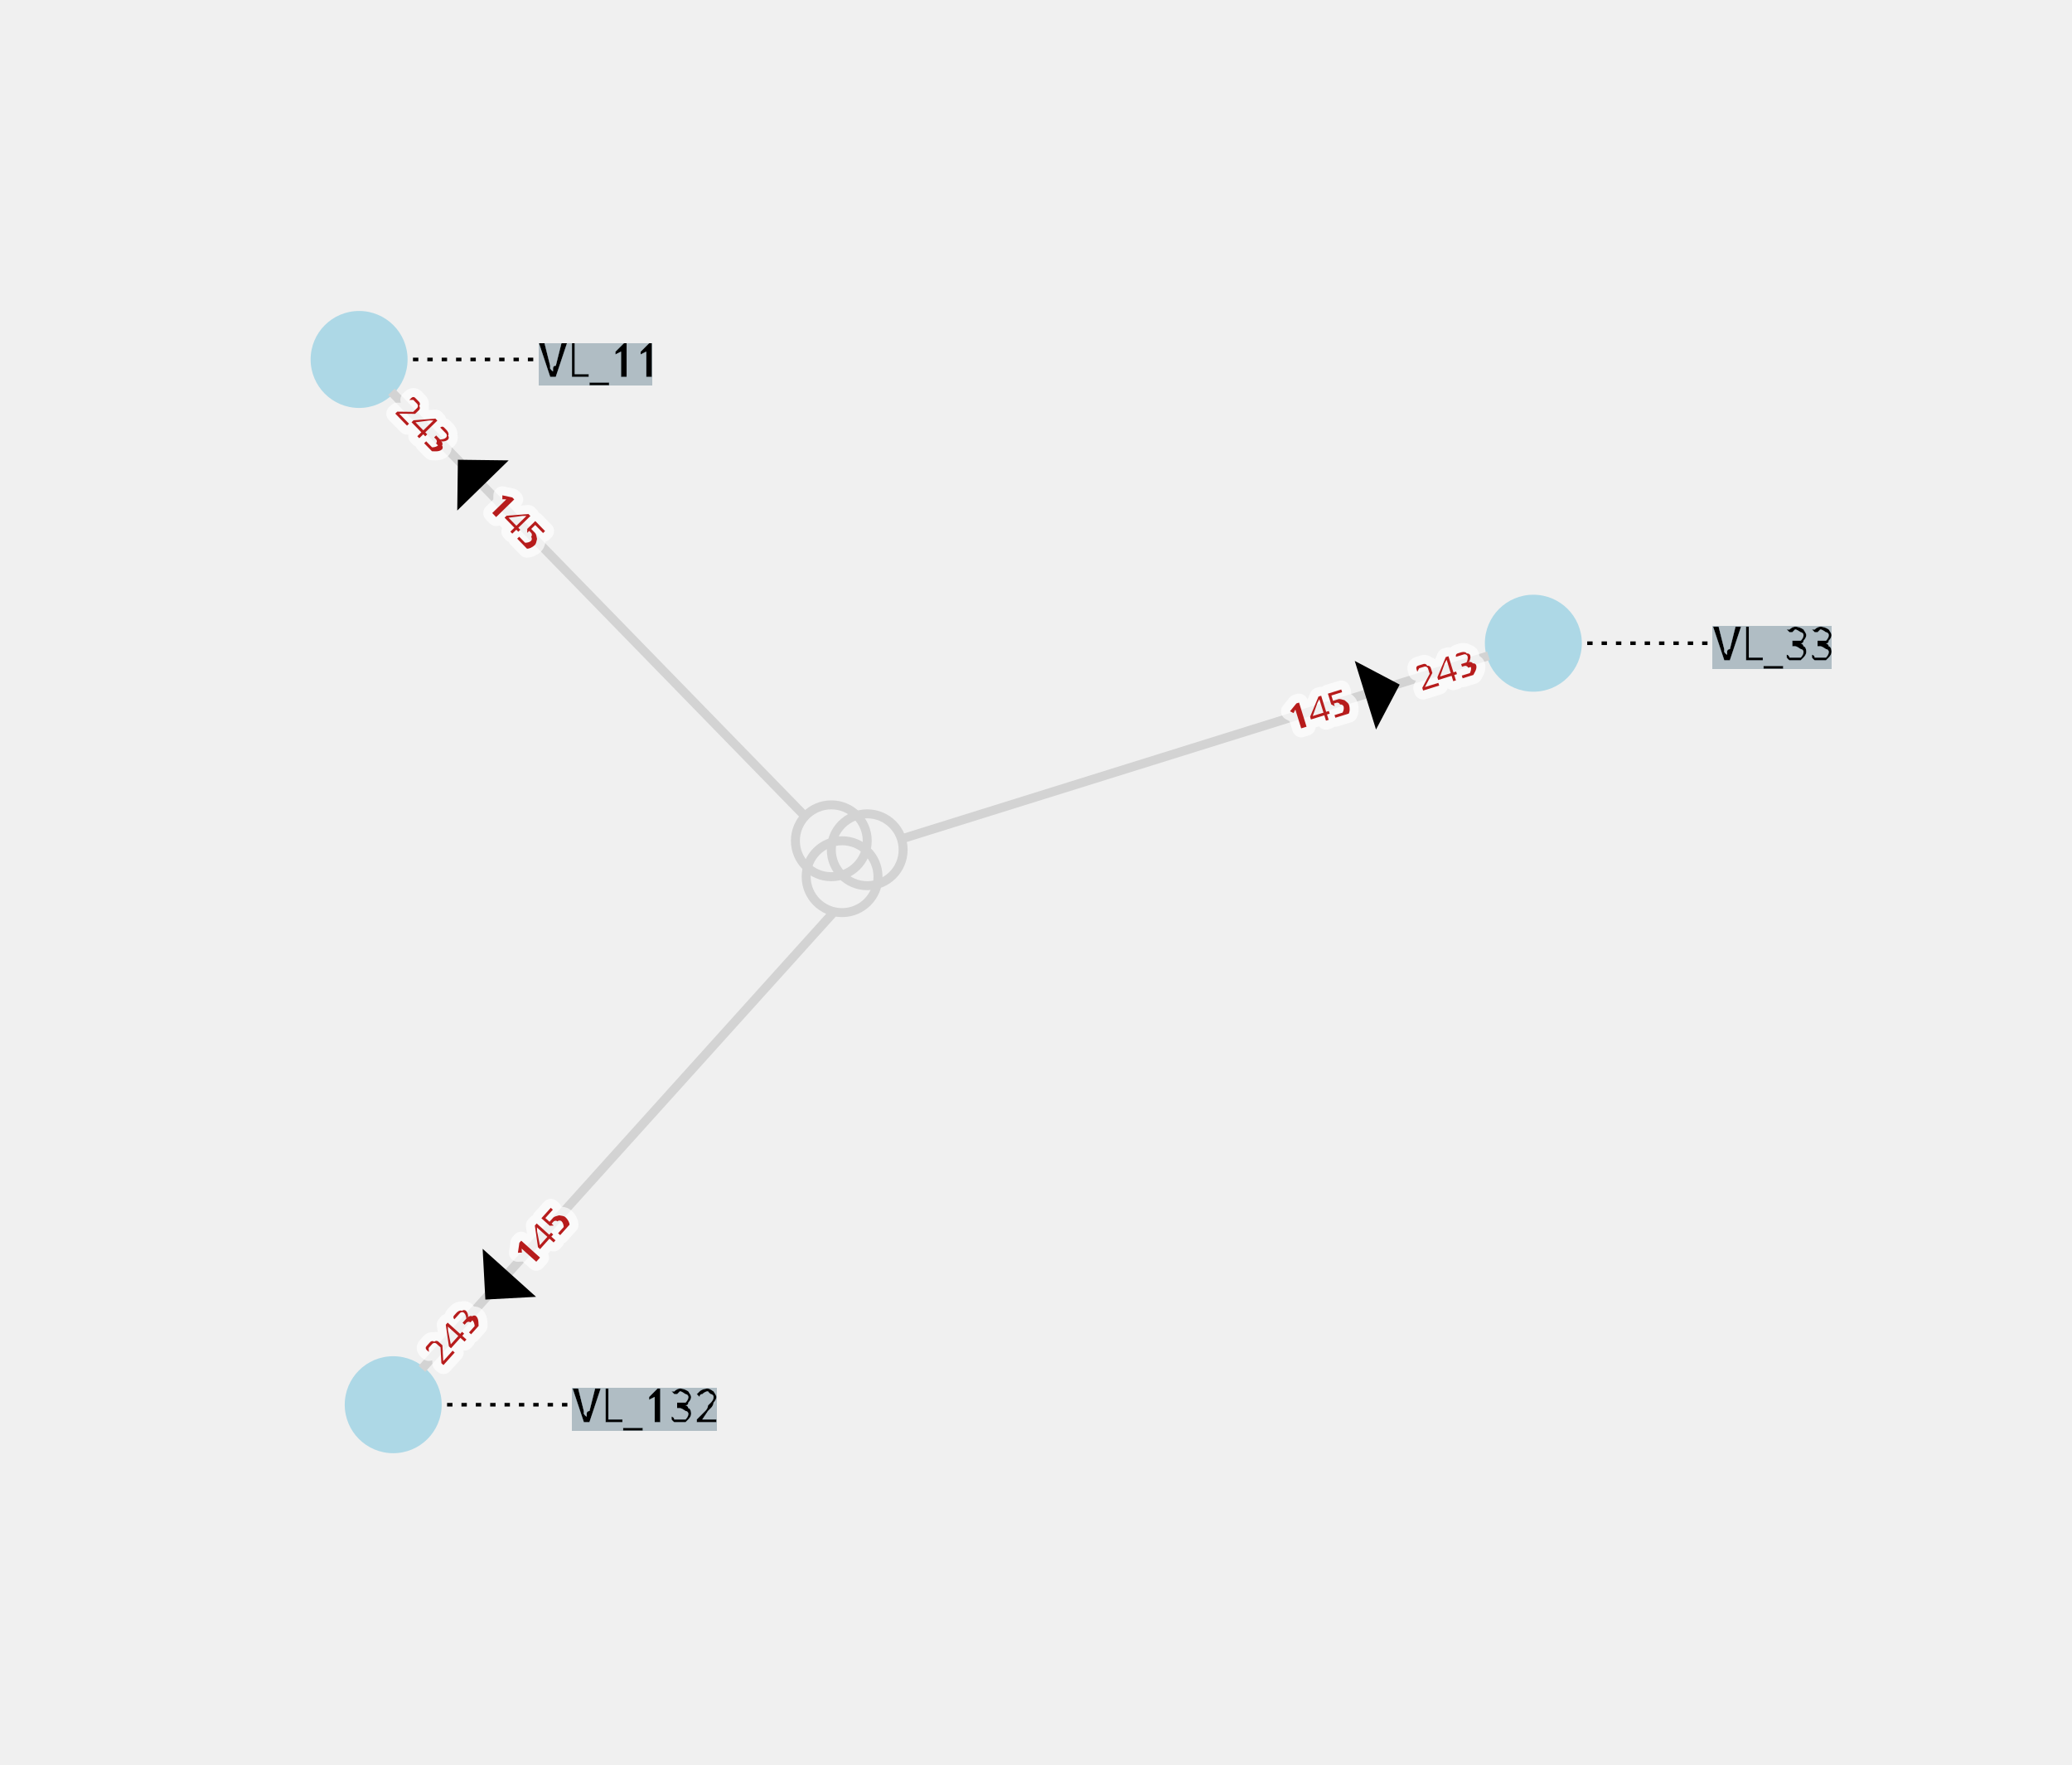
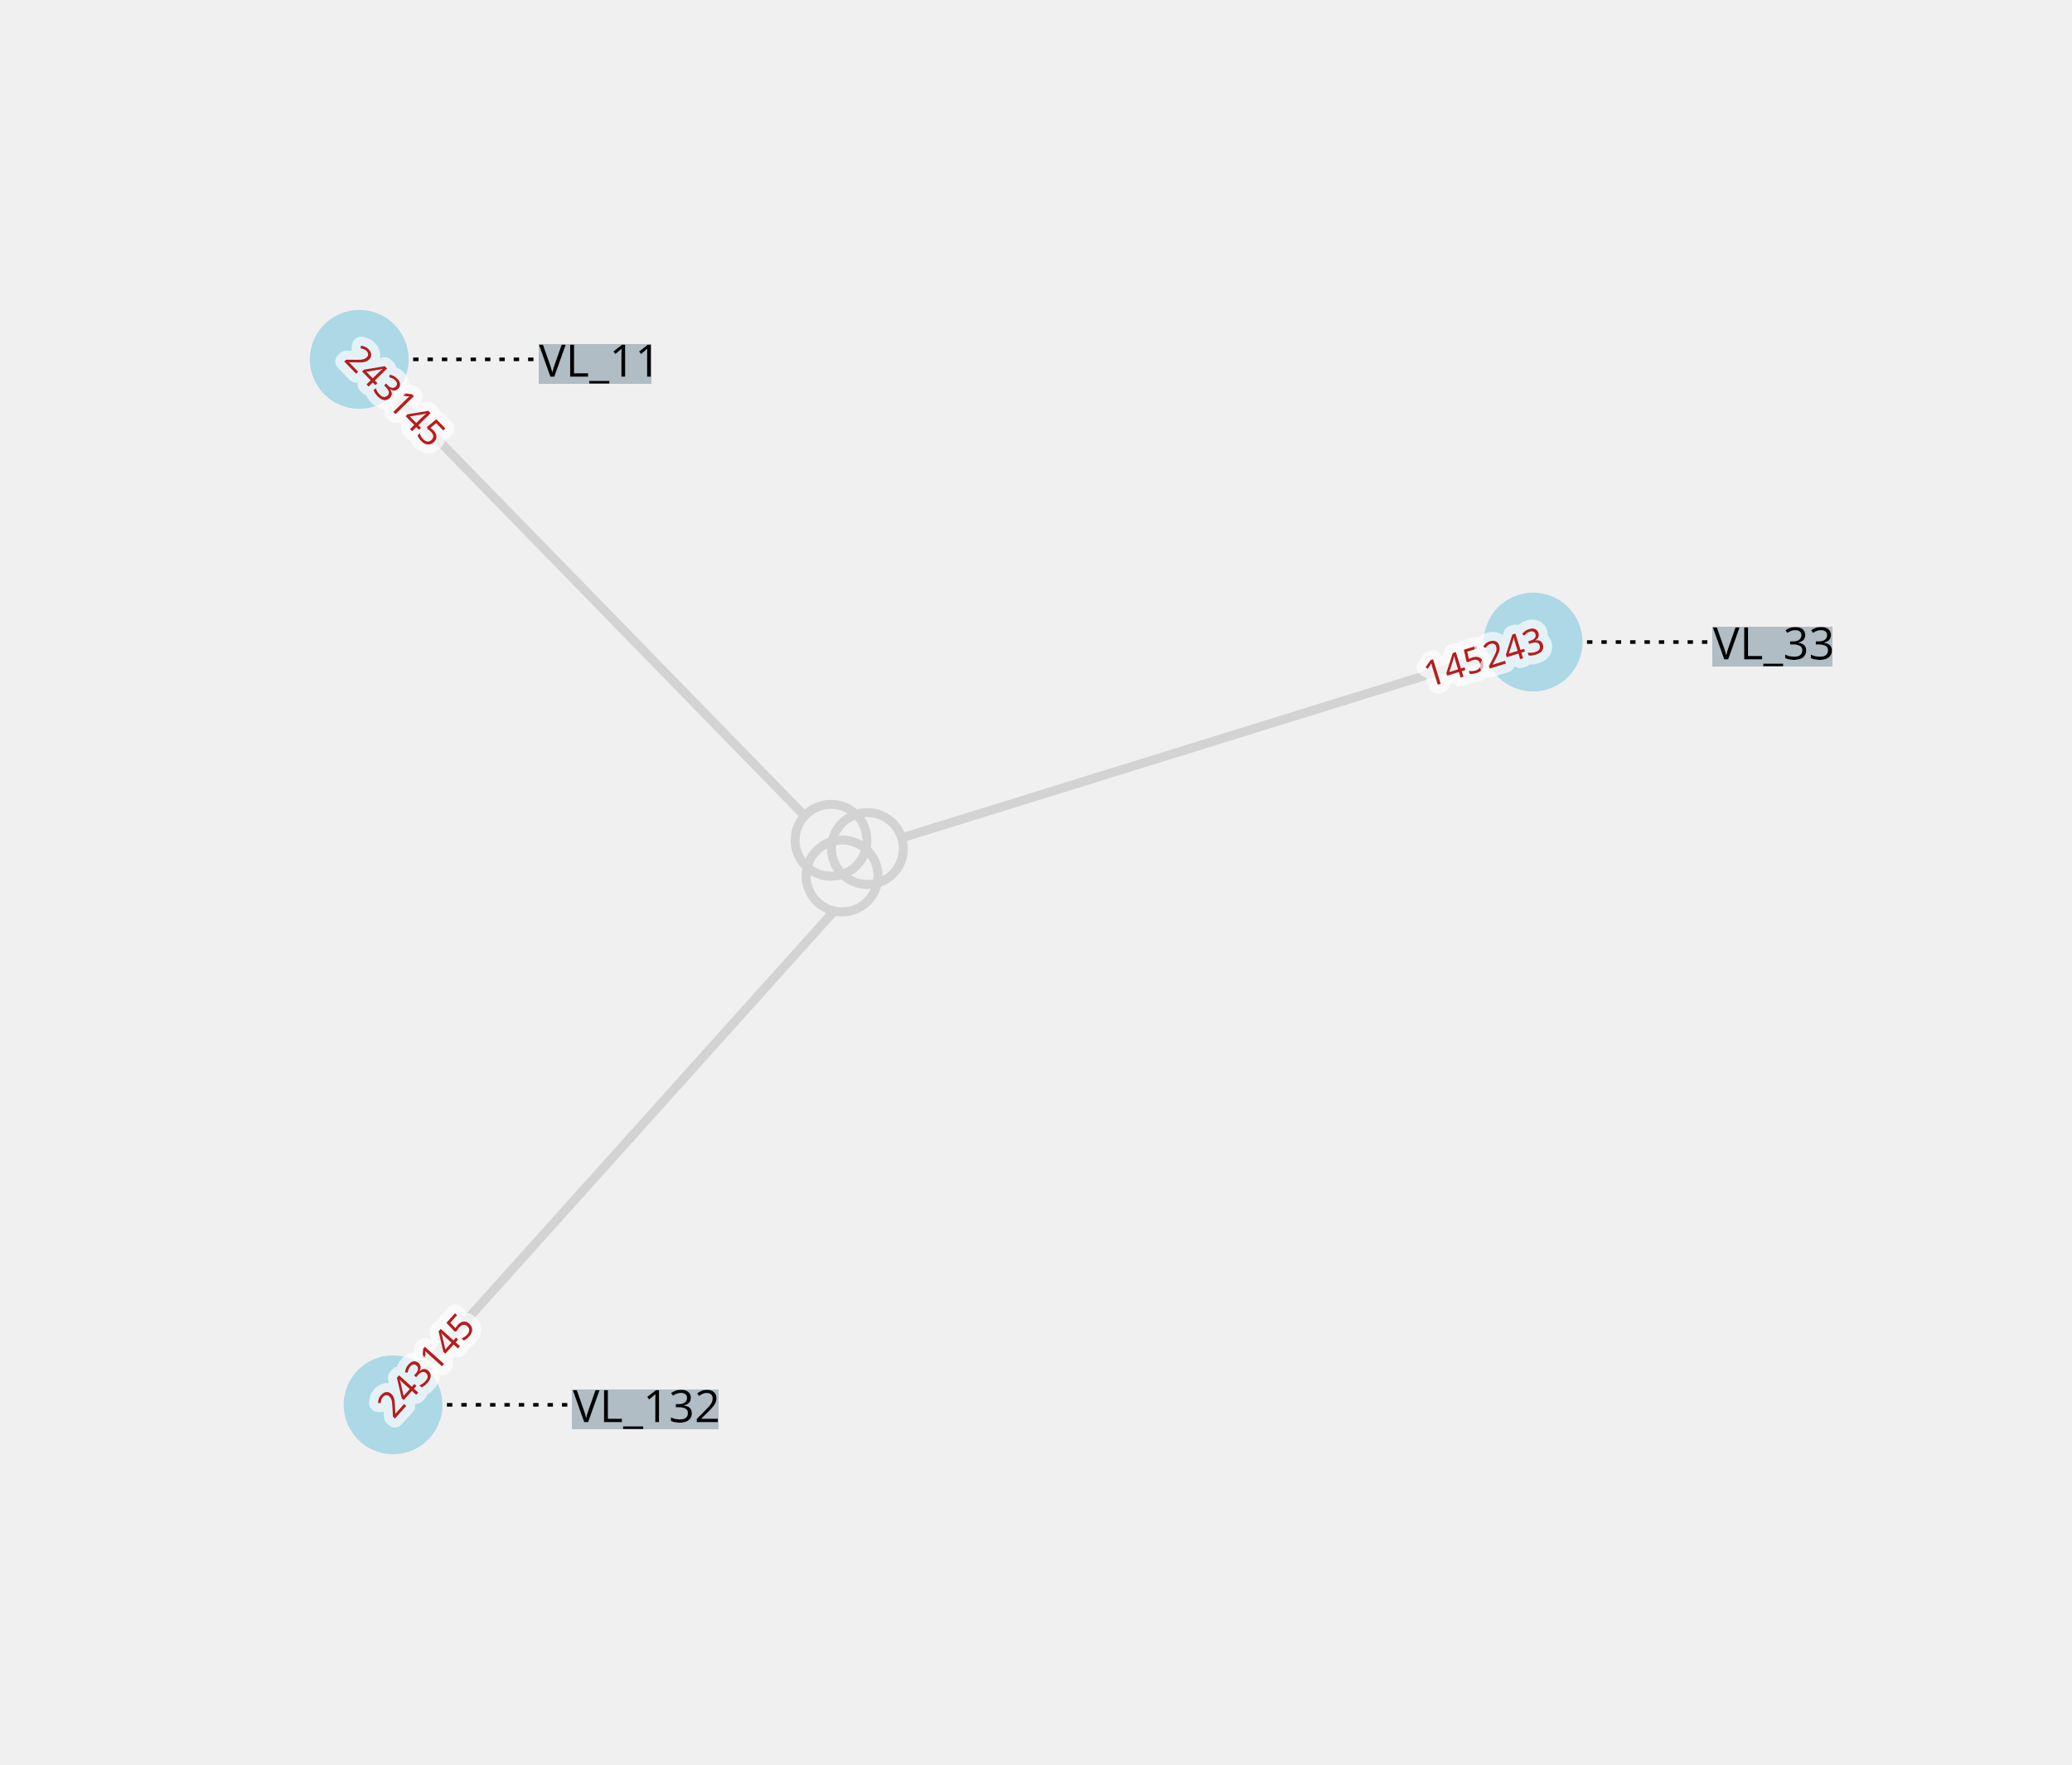
- <svg xmlns="http://www.w3.org/2000/svg" width="800.00" height="680.96" viewBox="-3.99 -4.23 11.54 9.82">
+ <svg xmlns="http://www.w3.org/2000/svg" width="800.00" height="680.96" viewBox="-398.78 -422.73 1153.52 981.87">
  <style>
- .nad-branch-edges polyline, .nad-branch-edges path {stroke: var(--nad-vl-color, lightgrey); stroke-width: 0.05; fill: none}
- .nad-branch-edges circle {stroke: var(--nad-vl-color, lightgrey); stroke-width: 0.05; fill: none}
- .nad-3wt-edges polyline {stroke: var(--nad-vl-color, lightgrey); stroke-width: 0.05; fill: none}
- .nad-text-edges {stroke: black; stroke-width: 0.02; stroke-dasharray: .03,.05}
- .nad-branch-edges .nad-disconnected polyline, .nad-3wt-edges .nad-disconnected polyline {stroke-dasharray: .1,.1}
+ .nad-branch-edges polyline, .nad-branch-edges path {stroke: var(--nad-vl-color, lightgrey); stroke-width: 5; fill: none}
+ .nad-branch-edges circle {stroke: var(--nad-vl-color, lightgrey); stroke-width: 5; fill: none}
+ .nad-3wt-edges polyline {stroke: var(--nad-vl-color, lightgrey); stroke-width: 5; fill: none}
+ .nad-text-edges {stroke: black; stroke-width: 2; stroke-dasharray: 3,5}
+ .nad-branch-edges .nad-disconnected polyline, .nad-3wt-edges .nad-disconnected polyline {stroke-dasharray: 10,10}
.nad-vl-nodes circle, .nad-vl-nodes path {fill: var(--nad-vl-color, lightblue)}
- .nad-vl-nodes circle.nad-unknown-busnode {stroke: lightgrey; stroke-width: 0.05; stroke-dasharray: .05,.05; fill: none}
- .nad-hvdc-edge polyline.nad-hvdc {stroke: grey; stroke-width: 0.2}
- .nad-3wt-nodes circle {stroke: var(--nad-vl-color, lightgrey); stroke-width: 0.05; fill: none}
+ .nad-vl-nodes circle.nad-unknown-busnode {stroke: lightgrey; stroke-width: 5; stroke-dasharray: 5,5; fill: none}
+ .nad-hvdc-edge polyline.nad-hvdc {stroke: grey; stroke-width: 20}
+ .nad-3wt-nodes circle {stroke: var(--nad-vl-color, lightgrey); stroke-width: 5; fill: none}
.nad-state-out .nad-arrow-in {visibility: hidden}
.nad-state-in .nad-arrow-out {visibility: hidden}
.nad-active path {stroke: none; fill: #546e7a}
.nad-active {visibility: visible}
.nad-reactive {visibility: hidden}
.nad-reactive path {stroke: none; fill: #0277bd}
.nad-text-background {flood-color: #90a4aeaa}
- .nad-text-nodes {font: 0.25px "Verdana"; fill: black; dominant-baseline: central}
- .nad-edge-infos text {font: 0.2px "Verdana"; dominant-baseline:middle; stroke: #FFFFFFAA; stroke-width: 0.1; stroke-linejoin:round; paint-order: stroke}
+ .nad-text-nodes {font: 25px "Verdana"; fill: black; dominant-baseline: central}
+ .nad-edge-infos text {font: 20px "Verdana"; dominant-baseline:middle; stroke: #FFFFFFAA; stroke-width: 10; stroke-linejoin:round; paint-order: stroke}
.nad-edge-infos .nad-state-in text {fill: #b71c1c}
.nad-edge-infos .nad-state-out text {fill: #2e7d32}
.nad-vl0to30 {--nad-vl-color: #AFB42B}
.nad-vl30to50 {--nad-vl-color: #EF9A9A}
.nad-vl50to70 {--nad-vl-color: #9C27B0}
.nad-vl70to120 {--nad-vl-color: #E65100}
.nad-vl120to180 {--nad-vl-color: #00ACC1}
.nad-vl180to300 {--nad-vl-color: #2E7D32}
.nad-vl300to500 {--nad-vl-color: #D32F2F}
.nad-branch-edges .nad-overload polyline, .nad-branch-edges .nad-overload path {animation: line-blink 3s infinite}
.nad-vl-nodes .nad-overvoltage {animation: node-over-blink 3s infinite}
.nad-vl-nodes .nad-undervoltage {animation: node-under-blink 3s infinite}

@keyframes line-blink {
-   0%, 80%, 100% {stroke: var(--nad-vl-color, black); stroke-width: 0.05}
-   40% {stroke: #FFEB3B; stroke-width: 0.15}
+   0%, 80%, 100% {stroke: var(--nad-vl-color, black); stroke-width: 5}
+   40% {stroke: #FFEB3B; stroke-width: 15}
}
@keyframes node-over-blink {
  0%, 80%, 100% {stroke: white; stroke-width: 0}
-   40% {stroke: #ff5722; stroke-width: 0.15}
+   40% {stroke: #ff5722; stroke-width: 15}
}
@keyframes node-under-blink {
  0%, 80%, 100% {stroke: white; stroke-width: 0}
-   40% {stroke: #00BCD4; stroke-width: 0.15}
+   40% {stroke: #00BCD4; stroke-width: 15}
}
</style>
  <defs>
    <filter id="textBgFilter" x="0" y="0" width="1" height="1">
      <feFlood class="nad-text-background" />
      <feComposite in="SourceGraphic" operator="over" />
    </filter>
  </defs>
  <g class="nad-vl-nodes">
-     <g transform="translate(-1.99,-2.23)" id="0" class="nad-vl0to30">
-       <circle r="0.27" id="1" />
+     <g transform="translate(-198.78,-222.73)" id="0" class="nad-vl0to30">
+       <circle r="27.50" id="1" />
    </g>
-     <g transform="translate(-1.80,3.59)" id="2" class="nad-vl120to180">
-       <circle r="0.27" id="3" />
+     <g transform="translate(-179.95,359.14)" id="2" class="nad-vl120to180">
+       <circle r="27.50" id="3" />
    </g>
-     <g transform="translate(4.55,-0.65)" id="4" class="nad-vl30to50">
-       <circle r="0.27" id="5" />
+     <g transform="translate(454.74,-65.39)" id="4" class="nad-vl30to50">
+       <circle r="27.50" id="5" />
    </g>
  </g>
  <g class="nad-branch-edges" />
  <g class="nad-3wt-edges">
    <g id="7" class="nad-vl0to30">
-       <polyline points="-1.81,-2.05 0.49,0.31" />
-       <g class="nad-edge-infos" transform="translate(-1.37,-1.60)">
+       <polyline points="-180.89,-204.55 49.18,31.35" />
+       <g class="nad-edge-infos" transform="translate(-178.72,-202.33)">
        <g class="nad-state-in">
          <g transform="rotate(135.72)">
            <path class="nad-arrow-in" d="M-0.2 -0.1 H0.2 L0 0.1z" />
            <path class="nad-arrow-out" d="M-0.05 0.1 H0.05 L0 -0.1z" />
          </g>
          <text transform="rotate(45.72)" x="0.20">145</text>
          <text transform="rotate(45.72)" x="-0.20" style="text-anchor:end">243</text>
        </g>
      </g>
    </g>
    <g id="8" class="nad-vl120to180">
-       <polyline points="-1.64,3.39 0.66,0.84" />
-       <g class="nad-edge-infos" transform="translate(-1.22,2.93)">
+       <polyline points="-163.72,339.48 65.60,84.29" />
+       <g class="nad-edge-infos" transform="translate(-161.65,337.17)">
        <g class="nad-state-in">
          <g transform="rotate(41.94)">
            <path class="nad-arrow-in" d="M-0.2 -0.1 H0.2 L0 0.1z" />
            <path class="nad-arrow-out" d="M-0.05 0.1 H0.05 L0 -0.1z" />
          </g>
          <text transform="rotate(-48.06)" x="0.20">145</text>
          <text transform="rotate(-48.06)" x="-0.20" style="text-anchor:end">243</text>
        </g>
      </g>
    </g>
    <g id="9" class="nad-vl30to50">
-       <polyline points="4.30,-0.58 1.03,0.44" />
-       <g class="nad-edge-infos" transform="translate(3.71,-0.39)">
+       <polyline points="430.38,-57.84 103.24,43.60" />
+       <g class="nad-edge-infos" transform="translate(427.42,-56.92)">
        <g class="nad-state-in">
          <g transform="rotate(-107.23)">
            <path class="nad-arrow-in" d="M-0.2 -0.1 H0.2 L0 0.1z" />
            <path class="nad-arrow-out" d="M-0.05 0.1 H0.05 L0 -0.1z" />
          </g>
          <text transform="rotate(-17.23)" x="-0.20" style="text-anchor:end">145</text>
          <text transform="rotate(-17.23)" x="0.20">243</text>
        </g>
      </g>
    </g>
  </g>
  <g class="nad-3wt-nodes">
    <g>
-       <circle class="nad-vl0to30" cx="0.64" cy="0.45" r="0.20" />
-       <circle class="nad-vl120to180" cx="0.70" cy="0.65" r="0.20" />
-       <circle class="nad-vl30to50" cx="0.84" cy="0.50" r="0.20" />
+       <circle class="nad-vl0to30" cx="63.86" cy="44.93" r="20.00" />
+       <circle class="nad-vl120to180" cx="70.02" cy="64.79" r="20.00" />
+       <circle class="nad-vl30to50" cx="84.13" cy="49.53" r="20.00" />
    </g>
  </g>
  <g class="nad-text-edges">
-     <polyline id="0_edge" points="-1.69,-2.23 -0.99,-2.23" />
-     <polyline id="2_edge" points="-1.50,3.59 -0.80,3.59" />
-     <polyline id="4_edge" points="4.85,-0.65 5.55,-0.65" />
+     <polyline id="0_edge" points="-168.78,-222.73 -98.78,-222.73" />
+     <polyline id="2_edge" points="-149.95,359.14 -79.95,359.14" />
+     <polyline id="4_edge" points="484.74,-65.39 554.74,-65.39" />
  </g>
  <g class="nad-text-nodes">
-     <text filter="url(#textBgFilter)" y="-2.23" x="-0.99">VL_11</text>
-     <text filter="url(#textBgFilter)" y="3.59" x="-0.80">VL_132</text>
-     <text filter="url(#textBgFilter)" y="-0.65" x="5.55">VL_33</text>
+     <text filter="url(#textBgFilter)" y="-222.73" x="-98.78">VL_11</text>
+     <text filter="url(#textBgFilter)" y="359.14" x="-79.95">VL_132</text>
+     <text filter="url(#textBgFilter)" y="-65.39" x="554.74">VL_33</text>
  </g>
</svg>
